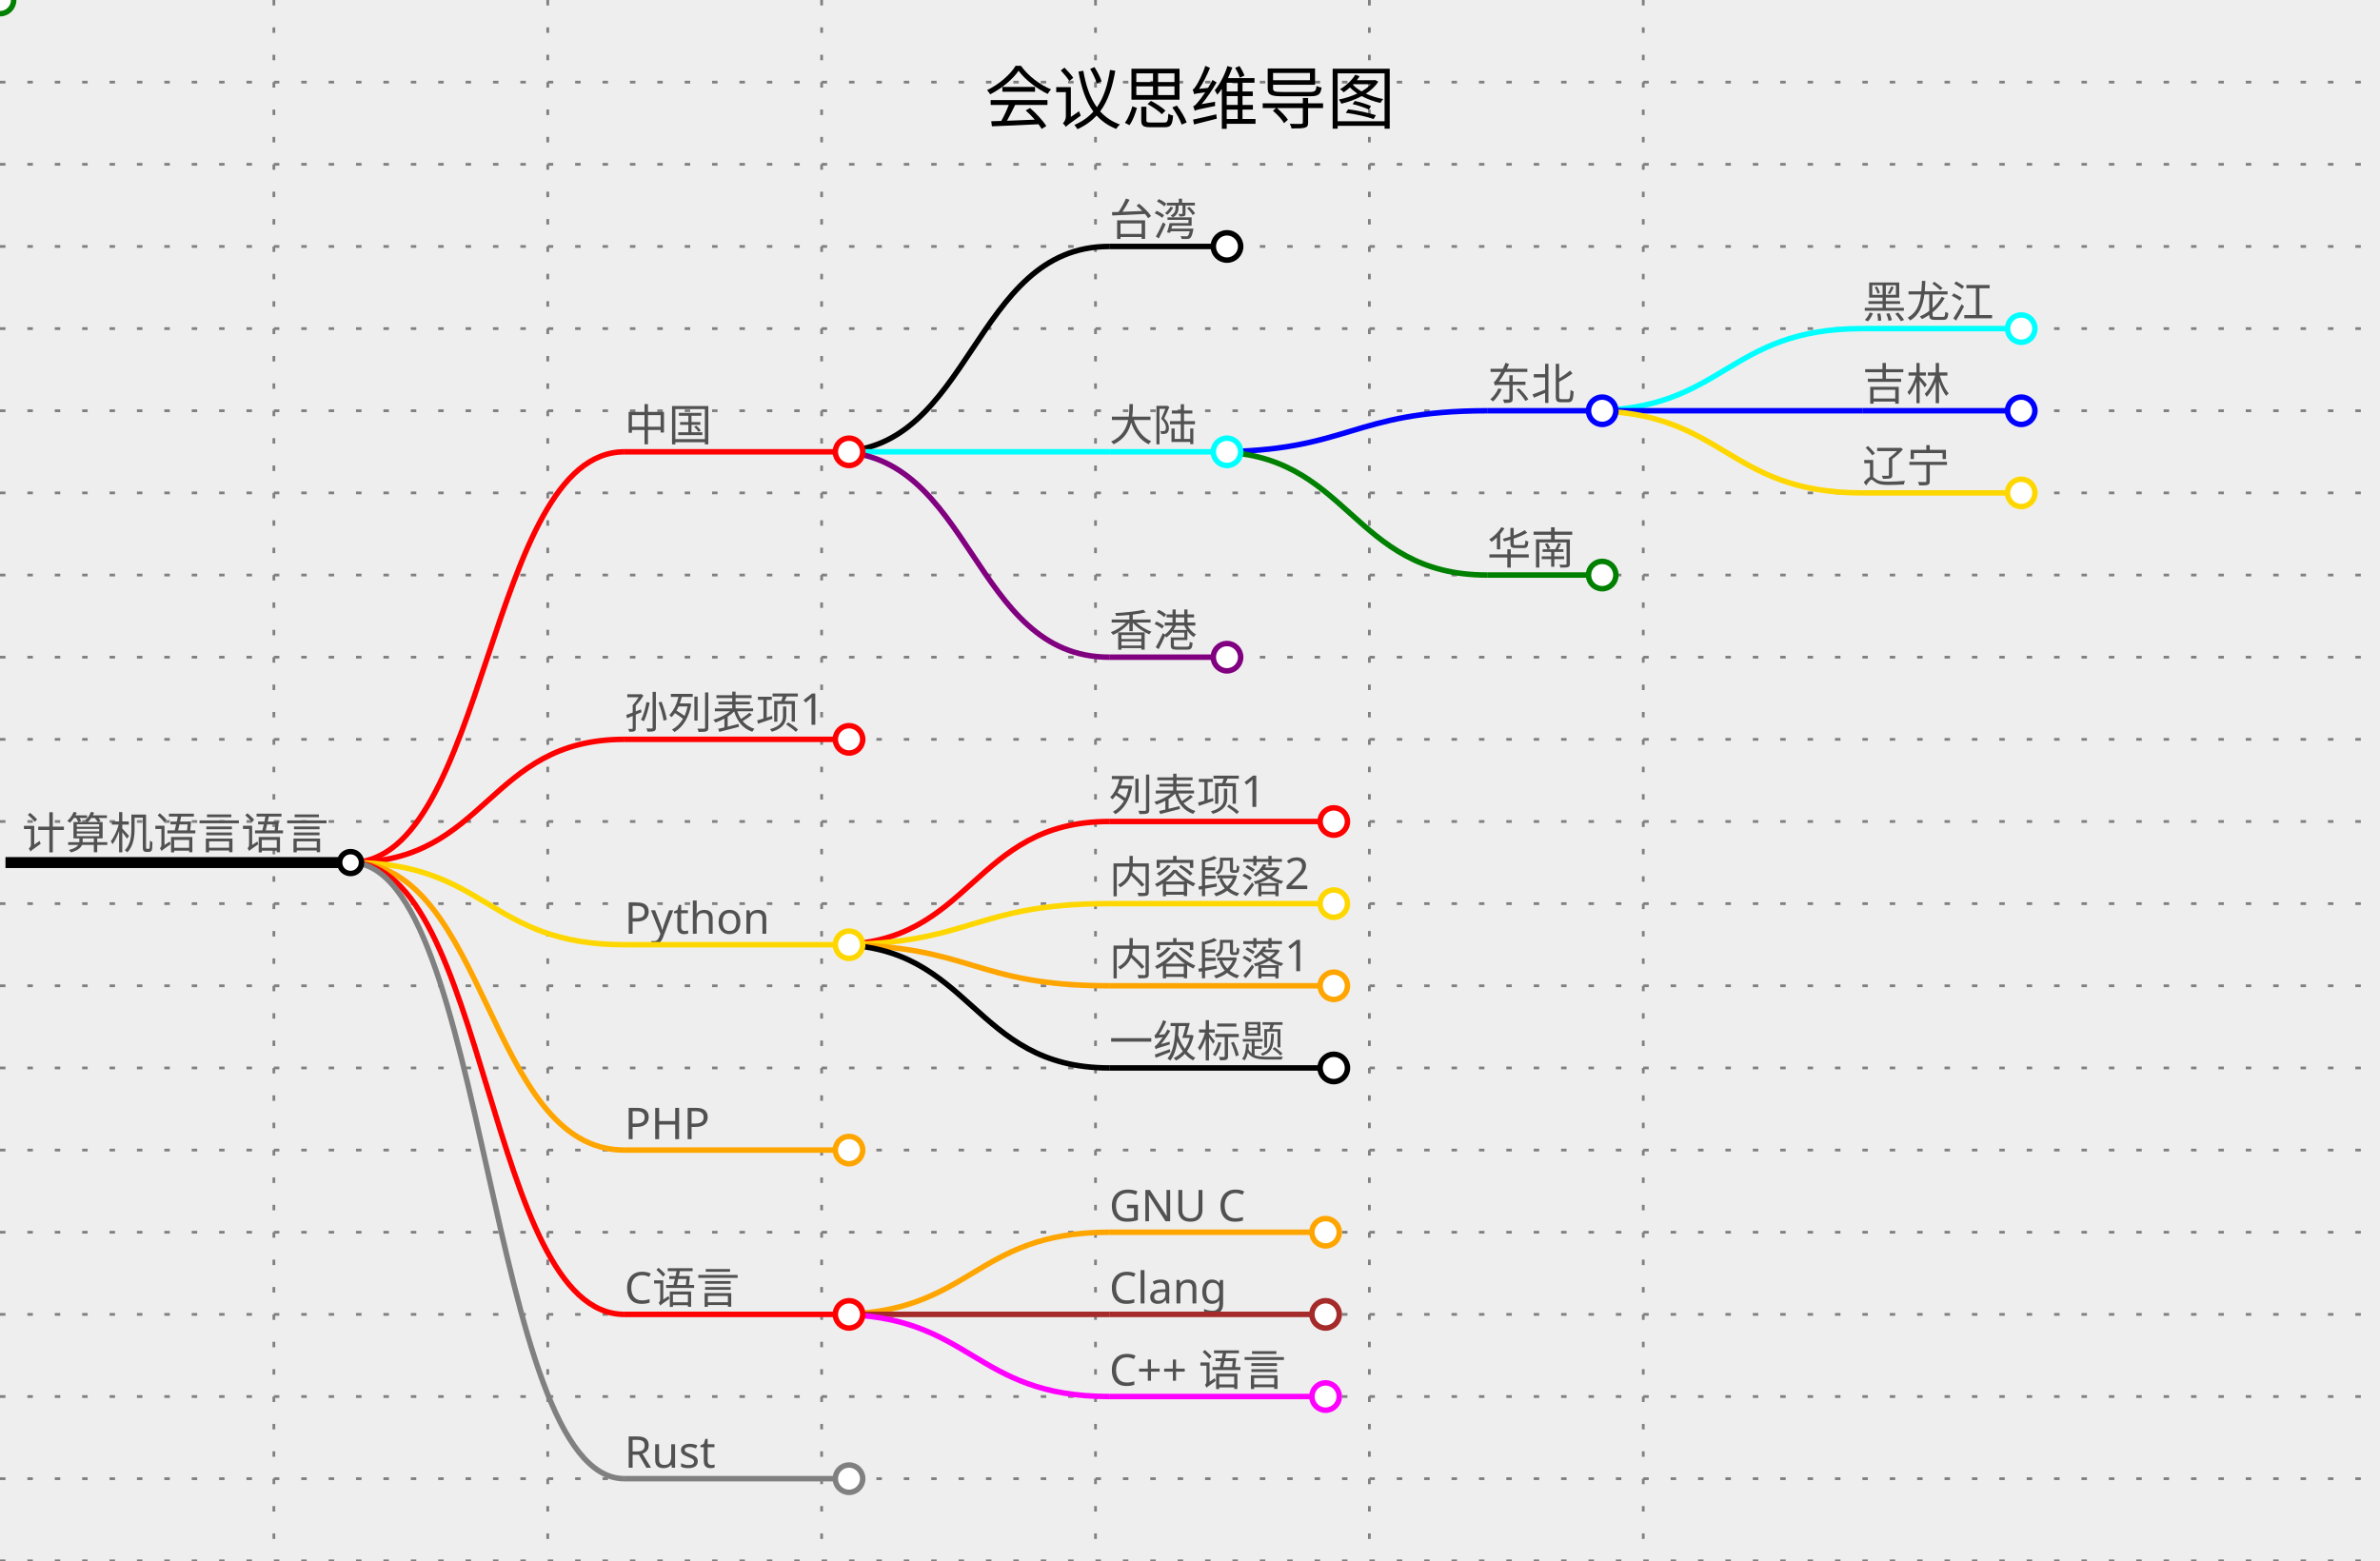
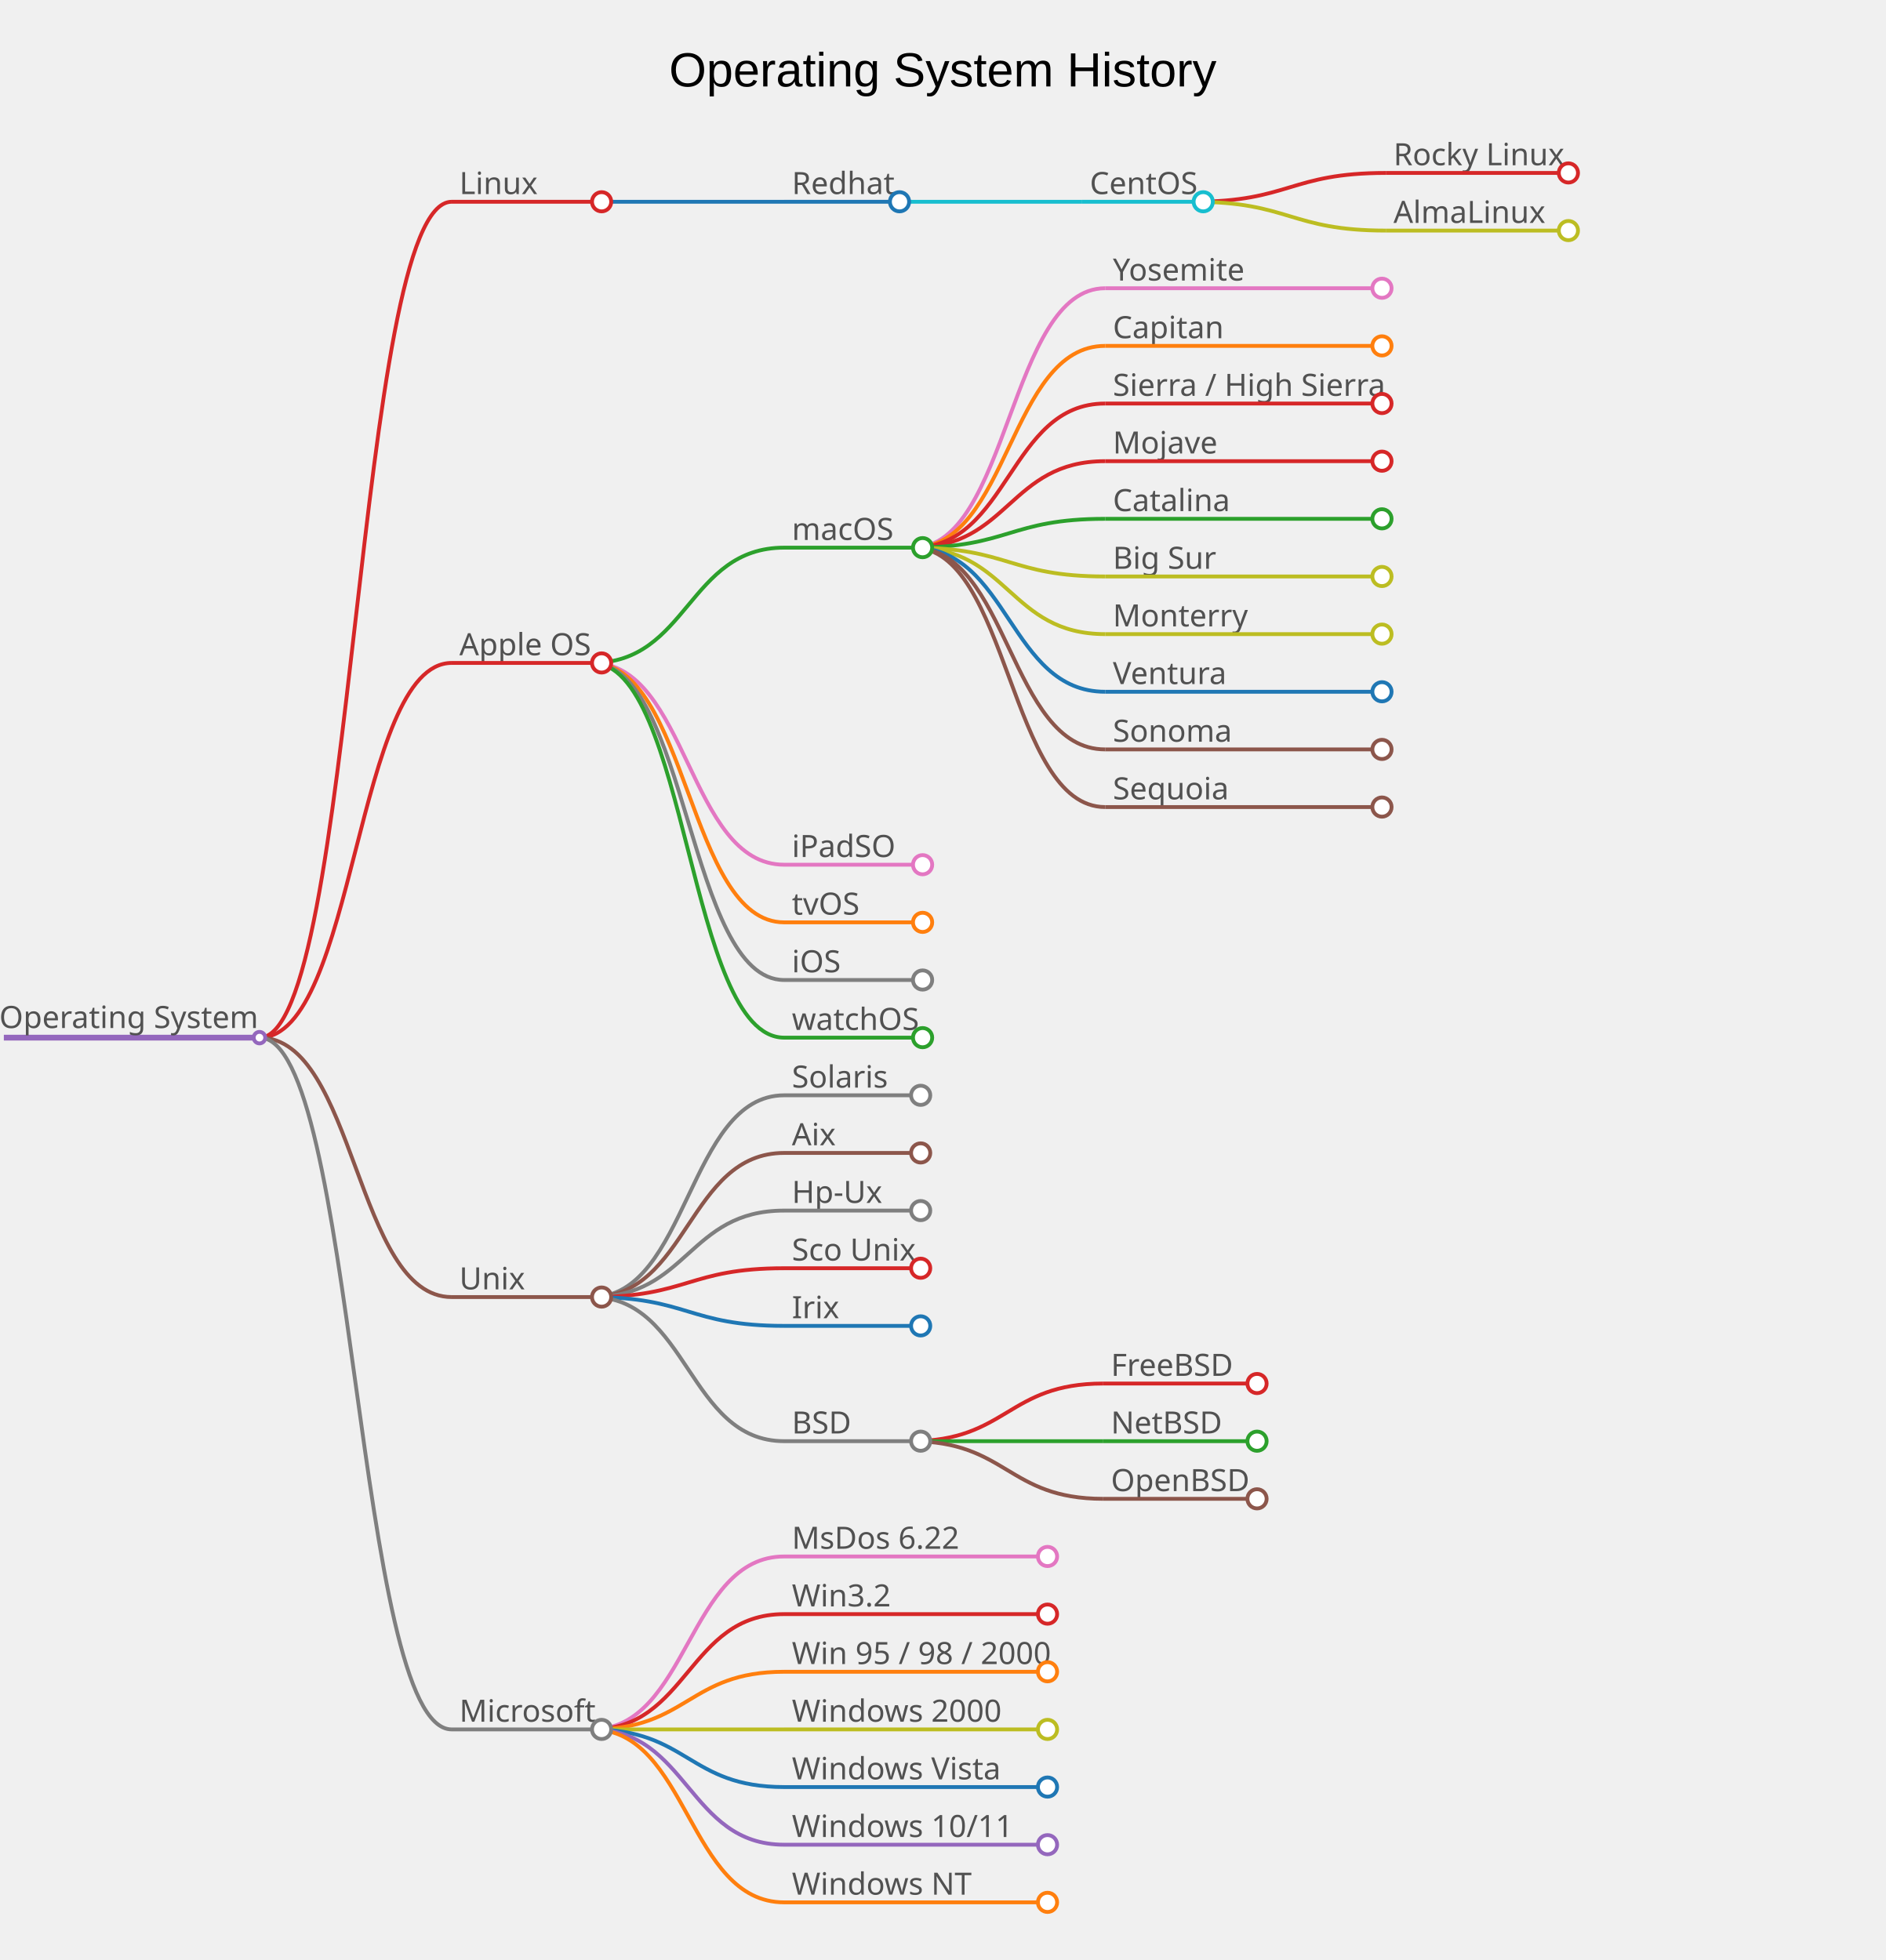
- <svg xmlns="http://www.w3.org/2000/svg" baseProfile="tiny" height="570" version="1.2" width="869">
+ <svg xmlns="http://www.w3.org/2000/svg" baseProfile="tiny" height="1020" version="1.2" width="981">
  <defs />
-   <rect fill="#EEEEEE" height="570" width="869" x="0" y="0" />
-   <circle cx="0" cy="0" fill="white" r="5" stroke="green" stroke-width="2" />
-   <line stroke="grey" stroke-dasharray="2,8" stroke-width="1" x1="100" x2="100" y1="0" y2="570" />
-   <line stroke="grey" stroke-dasharray="2,8" stroke-width="1" x1="200" x2="200" y1="0" y2="570" />
-   <line stroke="grey" stroke-dasharray="2,8" stroke-width="1" x1="0" x2="869" y1="30" y2="30" />
-   <line stroke="grey" stroke-dasharray="2,8" stroke-width="1" x1="300" x2="300" y1="0" y2="570" />
-   <line stroke="grey" stroke-dasharray="2,8" stroke-width="1" x1="400" x2="400" y1="0" y2="570" />
-   <line stroke="grey" stroke-dasharray="2,8" stroke-width="1" x1="0" x2="869" y1="60" y2="60" />
-   <line stroke="grey" stroke-dasharray="2,8" stroke-width="1" x1="0" x2="869" y1="90" y2="90" />
-   <line stroke="grey" stroke-dasharray="2,8" stroke-width="1" x1="0" x2="869" y1="120" y2="120" />
-   <line stroke="grey" stroke-dasharray="2,8" stroke-width="1" x1="0" x2="869" y1="150" y2="150" />
-   <line stroke="grey" stroke-dasharray="2,8" stroke-width="1" x1="0" x2="869" y1="180" y2="180" />
-   <line stroke="grey" stroke-dasharray="2,8" stroke-width="1" x1="0" x2="869" y1="210" y2="210" />
-   <line stroke="grey" stroke-dasharray="2,8" stroke-width="1" x1="0" x2="869" y1="240" y2="240" />
-   <line stroke="grey" stroke-dasharray="2,8" stroke-width="1" x1="0" x2="869" y1="270" y2="270" />
-   <line stroke="grey" stroke-dasharray="2,8" stroke-width="1" x1="0" x2="869" y1="300" y2="300" />
-   <line stroke="grey" stroke-dasharray="2,8" stroke-width="1" x1="500" x2="500" y1="0" y2="570" />
-   <line stroke="grey" stroke-dasharray="2,8" stroke-width="1" x1="0" x2="869" y1="330" y2="330" />
-   <line stroke="grey" stroke-dasharray="2,8" stroke-width="1" x1="0" x2="869" y1="360" y2="360" />
-   <line stroke="grey" stroke-dasharray="2,8" stroke-width="1" x1="0" x2="869" y1="390" y2="390" />
-   <line stroke="grey" stroke-dasharray="2,8" stroke-width="1" x1="0" x2="869" y1="420" y2="420" />
-   <line stroke="grey" stroke-dasharray="2,8" stroke-width="1" x1="0" x2="869" y1="450" y2="450" />
-   <line stroke="grey" stroke-dasharray="2,8" stroke-width="1" x1="0" x2="869" y1="480" y2="480" />
-   <line stroke="grey" stroke-dasharray="2,8" stroke-width="1" x1="600" x2="600" y1="0" y2="570" />
-   <line stroke="grey" stroke-dasharray="2,8" stroke-width="1" x1="0" x2="869" y1="510" y2="510" />
-   <line stroke="grey" stroke-dasharray="2,8" stroke-width="1" x1="0" x2="869" y1="540" y2="540" />
-   <line stroke="grey" stroke-dasharray="2,8" stroke-width="1" x1="0" x2="869" y1="570" y2="570" />
-   <line stroke="grey" stroke-dasharray="2,8" stroke-width="1" x1="0" x2="869" y1="600" y2="600" />
-   <line stroke="grey" stroke-dasharray="2,8" stroke-width="1" x1="0" x2="869" y1="630" y2="630" />
-   <text font-family="Arial" font-size="25" text-anchor="middle" x="434.5" y="45">会议思维导图</text>
-   <path d="M580,150 C630.0,150 630.0,120 680,120" fill="none" stroke="cyan" stroke-width="2" />
-   <text fill="#515151" font-family="Songti" font-size="16" text-anchor="start" x="680" y="116">黑龙江</text>
-   <line stroke="cyan" stroke-width="2" x1="680" x2="738" y1="120" y2="120" />
-   <circle cx="738" cy="120" fill="white" r="5" stroke="cyan" stroke-width="2" />
-   <path d="M580,150 C630.0,150 630.0,150 680,150" fill="none" stroke="blue" stroke-width="2" />
-   <text fill="#515151" font-family="Songti" font-size="16" text-anchor="start" x="680" y="146">吉林</text>
-   <line stroke="blue" stroke-width="2" x1="680" x2="738" y1="150" y2="150" />
-   <circle cx="738" cy="150" fill="white" r="5" stroke="blue" stroke-width="2" />
-   <path d="M580,150 C630.0,150 630.0,180 680,180" fill="none" stroke="gold" stroke-width="2" />
-   <text fill="#515151" font-family="Songti" font-size="16" text-anchor="start" x="680" y="176">辽宁</text>
-   <line stroke="gold" stroke-width="2" x1="680" x2="738" y1="180" y2="180" />
-   <circle cx="738" cy="180" fill="white" r="5" stroke="gold" stroke-width="2" />
-   <path d="M443,165 C493.0,165 493.0,150 543,150" fill="none" stroke="blue" stroke-width="2" />
-   <text fill="#515151" font-family="Songti" font-size="16" text-anchor="start" x="543" y="146">东北</text>
-   <line stroke="blue" stroke-width="2" x1="543" x2="585" y1="150" y2="150" />
-   <circle cx="585" cy="150" fill="white" r="5" stroke="blue" stroke-width="2" />
-   <path d="M443,165 C493.0,165 493.0,210 543,210" fill="none" stroke="green" stroke-width="2" />
-   <text fill="#515151" font-family="Songti" font-size="16" text-anchor="start" x="543" y="206">华南</text>
-   <line stroke="green" stroke-width="2" x1="543" x2="585" y1="210" y2="210" />
-   <circle cx="585" cy="210" fill="white" r="5" stroke="green" stroke-width="2" />
-   <path d="M305,165 C355.0,165 355.0,90 405,90" fill="none" stroke="black" stroke-width="2" />
-   <text fill="#515151" font-family="Songti" font-size="16" text-anchor="start" x="405" y="86">台湾</text>
-   <line stroke="black" stroke-width="2" x1="405" x2="448" y1="90" y2="90" />
-   <circle cx="448" cy="90" fill="white" r="5" stroke="black" stroke-width="2" />
-   <path d="M305,165 C355.0,165 355.0,165 405,165" fill="none" stroke="cyan" stroke-width="2" />
-   <text fill="#515151" font-family="Songti" font-size="16" text-anchor="start" x="405" y="161">大陆</text>
-   <line stroke="cyan" stroke-width="2" x1="405" x2="448" y1="165" y2="165" />
-   <circle cx="448" cy="165" fill="white" r="5" stroke="cyan" stroke-width="2" />
-   <path d="M305,165 C355.0,165 355.0,240 405,240" fill="none" stroke="purple" stroke-width="2" />
-   <text fill="#515151" font-family="Songti" font-size="16" text-anchor="start" x="405" y="236">香港</text>
-   <line stroke="purple" stroke-width="2" x1="405" x2="448" y1="240" y2="240" />
-   <circle cx="448" cy="240" fill="white" r="5" stroke="purple" stroke-width="2" />
-   <path d="M305,345 C355.0,345 355.0,300 405,300" fill="none" stroke="red" stroke-width="2" />
-   <text fill="#515151" font-family="Songti" font-size="16" text-anchor="start" x="405" y="296">列表项1</text>
-   <line stroke="red" stroke-width="2" x1="405" x2="487" y1="300" y2="300" />
-   <circle cx="487" cy="300" fill="white" r="5" stroke="red" stroke-width="2" />
-   <path d="M305,345 C355.0,345 355.0,330 405,330" fill="none" stroke="gold" stroke-width="2" />
-   <text fill="#515151" font-family="Songti" font-size="16" text-anchor="start" x="405" y="326">内容段落2</text>
-   <line stroke="gold" stroke-width="2" x1="405" x2="487" y1="330" y2="330" />
-   <circle cx="487" cy="330" fill="white" r="5" stroke="gold" stroke-width="2" />
-   <path d="M305,345 C355.0,345 355.0,360 405,360" fill="none" stroke="orange" stroke-width="2" />
-   <text fill="#515151" font-family="Songti" font-size="16" text-anchor="start" x="405" y="356">内容段落1</text>
-   <line stroke="orange" stroke-width="2" x1="405" x2="487" y1="360" y2="360" />
-   <circle cx="487" cy="360" fill="white" r="5" stroke="orange" stroke-width="2" />
-   <path d="M305,345 C355.0,345 355.0,390 405,390" fill="none" stroke="black" stroke-width="2" />
-   <text fill="#515151" font-family="Songti" font-size="16" text-anchor="start" x="405" y="386">一级标题</text>
-   <line stroke="black" stroke-width="2" x1="405" x2="487" y1="390" y2="390" />
-   <circle cx="487" cy="390" fill="white" r="5" stroke="black" stroke-width="2" />
-   <path d="M305,480 C355.0,480 355.0,450 405,450" fill="none" stroke="orange" stroke-width="2" />
-   <text fill="#515151" font-family="Songti" font-size="16" text-anchor="start" x="405" y="446">GNU C</text>
-   <line stroke="orange" stroke-width="2" x1="405" x2="484" y1="450" y2="450" />
-   <circle cx="484" cy="450" fill="white" r="5" stroke="orange" stroke-width="2" />
-   <path d="M305,480 C355.0,480 355.0,480 405,480" fill="none" stroke="brown" stroke-width="2" />
-   <text fill="#515151" font-family="Songti" font-size="16" text-anchor="start" x="405" y="476">Clang</text>
-   <line stroke="brown" stroke-width="2" x1="405" x2="484" y1="480" y2="480" />
-   <circle cx="484" cy="480" fill="white" r="5" stroke="brown" stroke-width="2" />
-   <path d="M305,480 C355.0,480 355.0,510 405,510" fill="none" stroke="magenta" stroke-width="2" />
-   <text fill="#515151" font-family="Songti" font-size="16" text-anchor="start" x="405" y="506">C++ 语言</text>
-   <line stroke="magenta" stroke-width="2" x1="405" x2="484" y1="510" y2="510" />
-   <circle cx="484" cy="510" fill="white" r="5" stroke="magenta" stroke-width="2" />
-   <path d="M128,315 C178.0,315 178.0,165 228,165" fill="none" stroke="red" stroke-width="2" />
-   <text fill="#515151" font-family="Songti" font-size="16" text-anchor="start" x="228" y="161">中国</text>
-   <line stroke="red" stroke-width="2" x1="228" x2="310" y1="165" y2="165" />
-   <circle cx="310" cy="165" fill="white" r="5" stroke="red" stroke-width="2" />
-   <path d="M128,315 C178.0,315 178.0,270 228,270" fill="none" stroke="red" stroke-width="2" />
-   <text fill="#515151" font-family="Songti" font-size="16" text-anchor="start" x="228" y="266">孙列表项1</text>
-   <line stroke="red" stroke-width="2" x1="228" x2="310" y1="270" y2="270" />
-   <circle cx="310" cy="270" fill="white" r="5" stroke="red" stroke-width="2" />
-   <path d="M128,315 C178.0,315 178.0,345 228,345" fill="none" stroke="gold" stroke-width="2" />
-   <text fill="#515151" font-family="Songti" font-size="16" text-anchor="start" x="228" y="341">Python</text>
-   <line stroke="gold" stroke-width="2" x1="228" x2="310" y1="345" y2="345" />
-   <circle cx="310" cy="345" fill="white" r="5" stroke="gold" stroke-width="2" />
-   <path d="M128,315 C178.0,315 178.0,420 228,420" fill="none" stroke="orange" stroke-width="2" />
-   <text fill="#515151" font-family="Songti" font-size="16" text-anchor="start" x="228" y="416">PHP</text>
-   <line stroke="orange" stroke-width="2" x1="228" x2="310" y1="420" y2="420" />
-   <circle cx="310" cy="420" fill="white" r="5" stroke="orange" stroke-width="2" />
-   <path d="M128,315 C178.0,315 178.0,480 228,480" fill="none" stroke="red" stroke-width="2" />
-   <text fill="#515151" font-family="Songti" font-size="16" text-anchor="start" x="228" y="476">C语言</text>
-   <line stroke="red" stroke-width="2" x1="228" x2="310" y1="480" y2="480" />
-   <circle cx="310" cy="480" fill="white" r="5" stroke="red" stroke-width="2" />
-   <path d="M128,315 C178.0,315 178.0,540 228,540" fill="none" stroke="gray" stroke-width="2" />
-   <text fill="#515151" font-family="Songti" font-size="16" text-anchor="start" x="228" y="536">Rust</text>
-   <line stroke="gray" stroke-width="2" x1="228" x2="310" y1="540" y2="540" />
-   <circle cx="310" cy="540" fill="white" r="5" stroke="gray" stroke-width="2" />
-   <line stroke="black" stroke-width="4" x1="2" x2="128" y1="315" y2="315" />
-   <circle cx="128" cy="315" fill="white" r="4" stroke="black" stroke-width="2" />
-   <text fill="#515151" font-family="Songti" font-size="16" text-anchor="middle" x="64" y="310">计算机语言语言</text>
+   <text font-family="Arial" font-size="25" text-anchor="middle" x="490.5" y="45">Operating System History</text>
+   <path d="M621,105 C671.0,105 671.0,90 721,90" fill="none" stroke="#d62728" stroke-width="2" />
+   <text fill="#515151" font-family="Songti" font-size="16" text-anchor="start" x="725" y="86">Rocky Linux</text>
+   <line stroke="#d62728" stroke-width="2" x1="721" x2="816" y1="90" y2="90" />
+   <circle cx="816" cy="90" fill="white" r="5" stroke="#d62728" stroke-width="2" />
+   <path d="M621,105 C671.0,105 671.0,120 721,120" fill="none" stroke="#bcbd22" stroke-width="2" />
+   <text fill="#515151" font-family="Songti" font-size="16" text-anchor="start" x="725" y="116">AlmaLinux</text>
+   <line stroke="#bcbd22" stroke-width="2" x1="721" x2="816" y1="120" y2="120" />
+   <circle cx="816" cy="120" fill="white" r="5" stroke="#bcbd22" stroke-width="2" />
+   <path d="M463,105 C513.0,105 513.0,105 563,105" fill="none" stroke="#17becf" stroke-width="2" />
+   <text fill="#515151" font-family="Songti" font-size="16" text-anchor="start" x="567" y="101">CentOS</text>
+   <line stroke="#17becf" stroke-width="2" x1="563" x2="626" y1="105" y2="105" />
+   <circle cx="626" cy="105" fill="white" r="5" stroke="#17becf" stroke-width="2" />
+   <path d="M308,105 C358.0,105 358.0,105 408,105" fill="none" stroke="#1f77b4" stroke-width="2" />
+   <text fill="#515151" font-family="Songti" font-size="16" text-anchor="start" x="412" y="101">Redhat</text>
+   <line stroke="#1f77b4" stroke-width="2" x1="408" x2="468" y1="105" y2="105" />
+   <circle cx="468" cy="105" fill="white" r="5" stroke="#1f77b4" stroke-width="2" />
+   <path d="M475,285 C525.0,285 525.0,150 575,150" fill="none" stroke="#e377c2" stroke-width="2" />
+   <text fill="#515151" font-family="Songti" font-size="16" text-anchor="start" x="579" y="146">Yosemite</text>
+   <line stroke="#e377c2" stroke-width="2" x1="575" x2="719" y1="150" y2="150" />
+   <circle cx="719" cy="150" fill="white" r="5" stroke="#e377c2" stroke-width="2" />
+   <path d="M475,285 C525.0,285 525.0,180 575,180" fill="none" stroke="#ff7f0e" stroke-width="2" />
+   <text fill="#515151" font-family="Songti" font-size="16" text-anchor="start" x="579" y="176">Capitan</text>
+   <line stroke="#ff7f0e" stroke-width="2" x1="575" x2="719" y1="180" y2="180" />
+   <circle cx="719" cy="180" fill="white" r="5" stroke="#ff7f0e" stroke-width="2" />
+   <path d="M475,285 C525.0,285 525.0,210 575,210" fill="none" stroke="#d62728" stroke-width="2" />
+   <text fill="#515151" font-family="Songti" font-size="16" text-anchor="start" x="579" y="206">Sierra / High Sierra</text>
+   <line stroke="#d62728" stroke-width="2" x1="575" x2="719" y1="210" y2="210" />
+   <circle cx="719" cy="210" fill="white" r="5" stroke="#d62728" stroke-width="2" />
+   <path d="M475,285 C525.0,285 525.0,240 575,240" fill="none" stroke="#d62728" stroke-width="2" />
+   <text fill="#515151" font-family="Songti" font-size="16" text-anchor="start" x="579" y="236">Mojave</text>
+   <line stroke="#d62728" stroke-width="2" x1="575" x2="719" y1="240" y2="240" />
+   <circle cx="719" cy="240" fill="white" r="5" stroke="#d62728" stroke-width="2" />
+   <path d="M475,285 C525.0,285 525.0,270 575,270" fill="none" stroke="#2ca02c" stroke-width="2" />
+   <text fill="#515151" font-family="Songti" font-size="16" text-anchor="start" x="579" y="266">Catalina</text>
+   <line stroke="#2ca02c" stroke-width="2" x1="575" x2="719" y1="270" y2="270" />
+   <circle cx="719" cy="270" fill="white" r="5" stroke="#2ca02c" stroke-width="2" />
+   <path d="M475,285 C525.0,285 525.0,300 575,300" fill="none" stroke="#bcbd22" stroke-width="2" />
+   <text fill="#515151" font-family="Songti" font-size="16" text-anchor="start" x="579" y="296">Big Sur</text>
+   <line stroke="#bcbd22" stroke-width="2" x1="575" x2="719" y1="300" y2="300" />
+   <circle cx="719" cy="300" fill="white" r="5" stroke="#bcbd22" stroke-width="2" />
+   <path d="M475,285 C525.0,285 525.0,330 575,330" fill="none" stroke="#bcbd22" stroke-width="2" />
+   <text fill="#515151" font-family="Songti" font-size="16" text-anchor="start" x="579" y="326">Monterry</text>
+   <line stroke="#bcbd22" stroke-width="2" x1="575" x2="719" y1="330" y2="330" />
+   <circle cx="719" cy="330" fill="white" r="5" stroke="#bcbd22" stroke-width="2" />
+   <path d="M475,285 C525.0,285 525.0,360 575,360" fill="none" stroke="#1f77b4" stroke-width="2" />
+   <text fill="#515151" font-family="Songti" font-size="16" text-anchor="start" x="579" y="356">Ventura</text>
+   <line stroke="#1f77b4" stroke-width="2" x1="575" x2="719" y1="360" y2="360" />
+   <circle cx="719" cy="360" fill="white" r="5" stroke="#1f77b4" stroke-width="2" />
+   <path d="M475,285 C525.0,285 525.0,390 575,390" fill="none" stroke="#8c564b" stroke-width="2" />
+   <text fill="#515151" font-family="Songti" font-size="16" text-anchor="start" x="579" y="386">Sonoma</text>
+   <line stroke="#8c564b" stroke-width="2" x1="575" x2="719" y1="390" y2="390" />
+   <circle cx="719" cy="390" fill="white" r="5" stroke="#8c564b" stroke-width="2" />
+   <path d="M475,285 C525.0,285 525.0,420 575,420" fill="none" stroke="#8c564b" stroke-width="2" />
+   <text fill="#515151" font-family="Songti" font-size="16" text-anchor="start" x="579" y="416">Sequoia</text>
+   <line stroke="#8c564b" stroke-width="2" x1="575" x2="719" y1="420" y2="420" />
+   <circle cx="719" cy="420" fill="white" r="5" stroke="#8c564b" stroke-width="2" />
+   <path d="M308,345 C358.0,345 358.0,285 408,285" fill="none" stroke="#2ca02c" stroke-width="2" />
+   <text fill="#515151" font-family="Songti" font-size="16" text-anchor="start" x="412" y="281">macOS</text>
+   <line stroke="#2ca02c" stroke-width="2" x1="408" x2="480" y1="285" y2="285" />
+   <circle cx="480" cy="285" fill="white" r="5" stroke="#2ca02c" stroke-width="2" />
+   <path d="M308,345 C358.0,345 358.0,450 408,450" fill="none" stroke="#e377c2" stroke-width="2" />
+   <text fill="#515151" font-family="Songti" font-size="16" text-anchor="start" x="412" y="446">iPadSO</text>
+   <line stroke="#e377c2" stroke-width="2" x1="408" x2="480" y1="450" y2="450" />
+   <circle cx="480" cy="450" fill="white" r="5" stroke="#e377c2" stroke-width="2" />
+   <path d="M308,345 C358.0,345 358.0,480 408,480" fill="none" stroke="#ff7f0e" stroke-width="2" />
+   <text fill="#515151" font-family="Songti" font-size="16" text-anchor="start" x="412" y="476">tvOS</text>
+   <line stroke="#ff7f0e" stroke-width="2" x1="408" x2="480" y1="480" y2="480" />
+   <circle cx="480" cy="480" fill="white" r="5" stroke="#ff7f0e" stroke-width="2" />
+   <path d="M308,345 C358.0,345 358.0,510 408,510" fill="none" stroke="#7f7f7f" stroke-width="2" />
+   <text fill="#515151" font-family="Songti" font-size="16" text-anchor="start" x="412" y="506">iOS</text>
+   <line stroke="#7f7f7f" stroke-width="2" x1="408" x2="480" y1="510" y2="510" />
+   <circle cx="480" cy="510" fill="white" r="5" stroke="#7f7f7f" stroke-width="2" />
+   <path d="M308,345 C358.0,345 358.0,540 408,540" fill="none" stroke="#2ca02c" stroke-width="2" />
+   <text fill="#515151" font-family="Songti" font-size="16" text-anchor="start" x="412" y="536">watchOS</text>
+   <line stroke="#2ca02c" stroke-width="2" x1="408" x2="480" y1="540" y2="540" />
+   <circle cx="480" cy="540" fill="white" r="5" stroke="#2ca02c" stroke-width="2" />
+   <path d="M474,750 C524.0,750 524.0,720 574,720" fill="none" stroke="#d62728" stroke-width="2" />
+   <text fill="#515151" font-family="Songti" font-size="16" text-anchor="start" x="578" y="716">FreeBSD</text>
+   <line stroke="#d62728" stroke-width="2" x1="574" x2="654" y1="720" y2="720" />
+   <circle cx="654" cy="720" fill="white" r="5" stroke="#d62728" stroke-width="2" />
+   <path d="M474,750 C524.0,750 524.0,750 574,750" fill="none" stroke="#2ca02c" stroke-width="2" />
+   <text fill="#515151" font-family="Songti" font-size="16" text-anchor="start" x="578" y="746">NetBSD</text>
+   <line stroke="#2ca02c" stroke-width="2" x1="574" x2="654" y1="750" y2="750" />
+   <circle cx="654" cy="750" fill="white" r="5" stroke="#2ca02c" stroke-width="2" />
+   <path d="M474,750 C524.0,750 524.0,780 574,780" fill="none" stroke="#8c564b" stroke-width="2" />
+   <text fill="#515151" font-family="Songti" font-size="16" text-anchor="start" x="578" y="776">OpenBSD</text>
+   <line stroke="#8c564b" stroke-width="2" x1="574" x2="654" y1="780" y2="780" />
+   <circle cx="654" cy="780" fill="white" r="5" stroke="#8c564b" stroke-width="2" />
+   <path d="M308,675 C358.0,675 358.0,570 408,570" fill="none" stroke="#7f7f7f" stroke-width="2" />
+   <text fill="#515151" font-family="Songti" font-size="16" text-anchor="start" x="412" y="566">Solaris</text>
+   <line stroke="#7f7f7f" stroke-width="2" x1="408" x2="479" y1="570" y2="570" />
+   <circle cx="479" cy="570" fill="white" r="5" stroke="#7f7f7f" stroke-width="2" />
+   <path d="M308,675 C358.0,675 358.0,600 408,600" fill="none" stroke="#8c564b" stroke-width="2" />
+   <text fill="#515151" font-family="Songti" font-size="16" text-anchor="start" x="412" y="596">Aix</text>
+   <line stroke="#8c564b" stroke-width="2" x1="408" x2="479" y1="600" y2="600" />
+   <circle cx="479" cy="600" fill="white" r="5" stroke="#8c564b" stroke-width="2" />
+   <path d="M308,675 C358.0,675 358.0,630 408,630" fill="none" stroke="#7f7f7f" stroke-width="2" />
+   <text fill="#515151" font-family="Songti" font-size="16" text-anchor="start" x="412" y="626">Hp-Ux</text>
+   <line stroke="#7f7f7f" stroke-width="2" x1="408" x2="479" y1="630" y2="630" />
+   <circle cx="479" cy="630" fill="white" r="5" stroke="#7f7f7f" stroke-width="2" />
+   <path d="M308,675 C358.0,675 358.0,660 408,660" fill="none" stroke="#d62728" stroke-width="2" />
+   <text fill="#515151" font-family="Songti" font-size="16" text-anchor="start" x="412" y="656">Sco Unix</text>
+   <line stroke="#d62728" stroke-width="2" x1="408" x2="479" y1="660" y2="660" />
+   <circle cx="479" cy="660" fill="white" r="5" stroke="#d62728" stroke-width="2" />
+   <path d="M308,675 C358.0,675 358.0,690 408,690" fill="none" stroke="#1f77b4" stroke-width="2" />
+   <text fill="#515151" font-family="Songti" font-size="16" text-anchor="start" x="412" y="686">Irix</text>
+   <line stroke="#1f77b4" stroke-width="2" x1="408" x2="479" y1="690" y2="690" />
+   <circle cx="479" cy="690" fill="white" r="5" stroke="#1f77b4" stroke-width="2" />
+   <path d="M308,675 C358.0,675 358.0,750 408,750" fill="none" stroke="#7f7f7f" stroke-width="2" />
+   <text fill="#515151" font-family="Songti" font-size="16" text-anchor="start" x="412" y="746">BSD</text>
+   <line stroke="#7f7f7f" stroke-width="2" x1="408" x2="479" y1="750" y2="750" />
+   <circle cx="479" cy="750" fill="white" r="5" stroke="#7f7f7f" stroke-width="2" />
+   <path d="M308,900 C358.0,900 358.0,810 408,810" fill="none" stroke="#e377c2" stroke-width="2" />
+   <text fill="#515151" font-family="Songti" font-size="16" text-anchor="start" x="412" y="806">MsDos 6.22</text>
+   <line stroke="#e377c2" stroke-width="2" x1="408" x2="545" y1="810" y2="810" />
+   <circle cx="545" cy="810" fill="white" r="5" stroke="#e377c2" stroke-width="2" />
+   <path d="M308,900 C358.0,900 358.0,840 408,840" fill="none" stroke="#d62728" stroke-width="2" />
+   <text fill="#515151" font-family="Songti" font-size="16" text-anchor="start" x="412" y="836">Win3.2</text>
+   <line stroke="#d62728" stroke-width="2" x1="408" x2="545" y1="840" y2="840" />
+   <circle cx="545" cy="840" fill="white" r="5" stroke="#d62728" stroke-width="2" />
+   <path d="M308,900 C358.0,900 358.0,870 408,870" fill="none" stroke="#ff7f0e" stroke-width="2" />
+   <text fill="#515151" font-family="Songti" font-size="16" text-anchor="start" x="412" y="866">Win 95 / 98 / 2000</text>
+   <line stroke="#ff7f0e" stroke-width="2" x1="408" x2="545" y1="870" y2="870" />
+   <circle cx="545" cy="870" fill="white" r="5" stroke="#ff7f0e" stroke-width="2" />
+   <path d="M308,900 C358.0,900 358.0,900 408,900" fill="none" stroke="#bcbd22" stroke-width="2" />
+   <text fill="#515151" font-family="Songti" font-size="16" text-anchor="start" x="412" y="896">Windows 2000</text>
+   <line stroke="#bcbd22" stroke-width="2" x1="408" x2="545" y1="900" y2="900" />
+   <circle cx="545" cy="900" fill="white" r="5" stroke="#bcbd22" stroke-width="2" />
+   <path d="M308,900 C358.0,900 358.0,930 408,930" fill="none" stroke="#1f77b4" stroke-width="2" />
+   <text fill="#515151" font-family="Songti" font-size="16" text-anchor="start" x="412" y="926">Windows Vista</text>
+   <line stroke="#1f77b4" stroke-width="2" x1="408" x2="545" y1="930" y2="930" />
+   <circle cx="545" cy="930" fill="white" r="5" stroke="#1f77b4" stroke-width="2" />
+   <path d="M308,900 C358.0,900 358.0,960 408,960" fill="none" stroke="#9467bd" stroke-width="2" />
+   <text fill="#515151" font-family="Songti" font-size="16" text-anchor="start" x="412" y="956">Windows 10/11</text>
+   <line stroke="#9467bd" stroke-width="2" x1="408" x2="545" y1="960" y2="960" />
+   <circle cx="545" cy="960" fill="white" r="5" stroke="#9467bd" stroke-width="2" />
+   <path d="M308,900 C358.0,900 358.0,990 408,990" fill="none" stroke="#ff7f0e" stroke-width="2" />
+   <text fill="#515151" font-family="Songti" font-size="16" text-anchor="start" x="412" y="986">Windows NT</text>
+   <line stroke="#ff7f0e" stroke-width="2" x1="408" x2="545" y1="990" y2="990" />
+   <circle cx="545" cy="990" fill="white" r="5" stroke="#ff7f0e" stroke-width="2" />
+   <path d="M135,540 C185.0,540 185.0,105 235,105" fill="none" stroke="#d62728" stroke-width="2" />
+   <text fill="#515151" font-family="Songti" font-size="16" text-anchor="start" x="239" y="101">Linux</text>
+   <line stroke="#d62728" stroke-width="2" x1="235" x2="313" y1="105" y2="105" />
+   <circle cx="313" cy="105" fill="white" r="5" stroke="#d62728" stroke-width="2" />
+   <path d="M135,540 C185.0,540 185.0,345 235,345" fill="none" stroke="#d62728" stroke-width="2" />
+   <text fill="#515151" font-family="Songti" font-size="16" text-anchor="start" x="239" y="341">Apple OS</text>
+   <line stroke="#d62728" stroke-width="2" x1="235" x2="313" y1="345" y2="345" />
+   <circle cx="313" cy="345" fill="white" r="5" stroke="#d62728" stroke-width="2" />
+   <path d="M135,540 C185.0,540 185.0,675 235,675" fill="none" stroke="#8c564b" stroke-width="2" />
+   <text fill="#515151" font-family="Songti" font-size="16" text-anchor="start" x="239" y="671">Unix</text>
+   <line stroke="#8c564b" stroke-width="2" x1="235" x2="313" y1="675" y2="675" />
+   <circle cx="313" cy="675" fill="white" r="5" stroke="#8c564b" stroke-width="2" />
+   <path d="M135,540 C185.0,540 185.0,900 235,900" fill="none" stroke="#7f7f7f" stroke-width="2" />
+   <text fill="#515151" font-family="Songti" font-size="16" text-anchor="start" x="239" y="896">Microsoft</text>
+   <line stroke="#7f7f7f" stroke-width="2" x1="235" x2="313" y1="900" y2="900" />
+   <circle cx="313" cy="900" fill="white" r="5" stroke="#7f7f7f" stroke-width="2" />
+   <line stroke="#9467bd" stroke-width="3" x1="2" x2="135" y1="540" y2="540" />
+   <circle cx="135" cy="540" fill="white" r="3" stroke="#9467bd" stroke-width="2" />
+   <text fill="#515151" font-family="Songti" font-size="16" text-anchor="middle" x="67" y="535">Operating System</text>
</svg>
